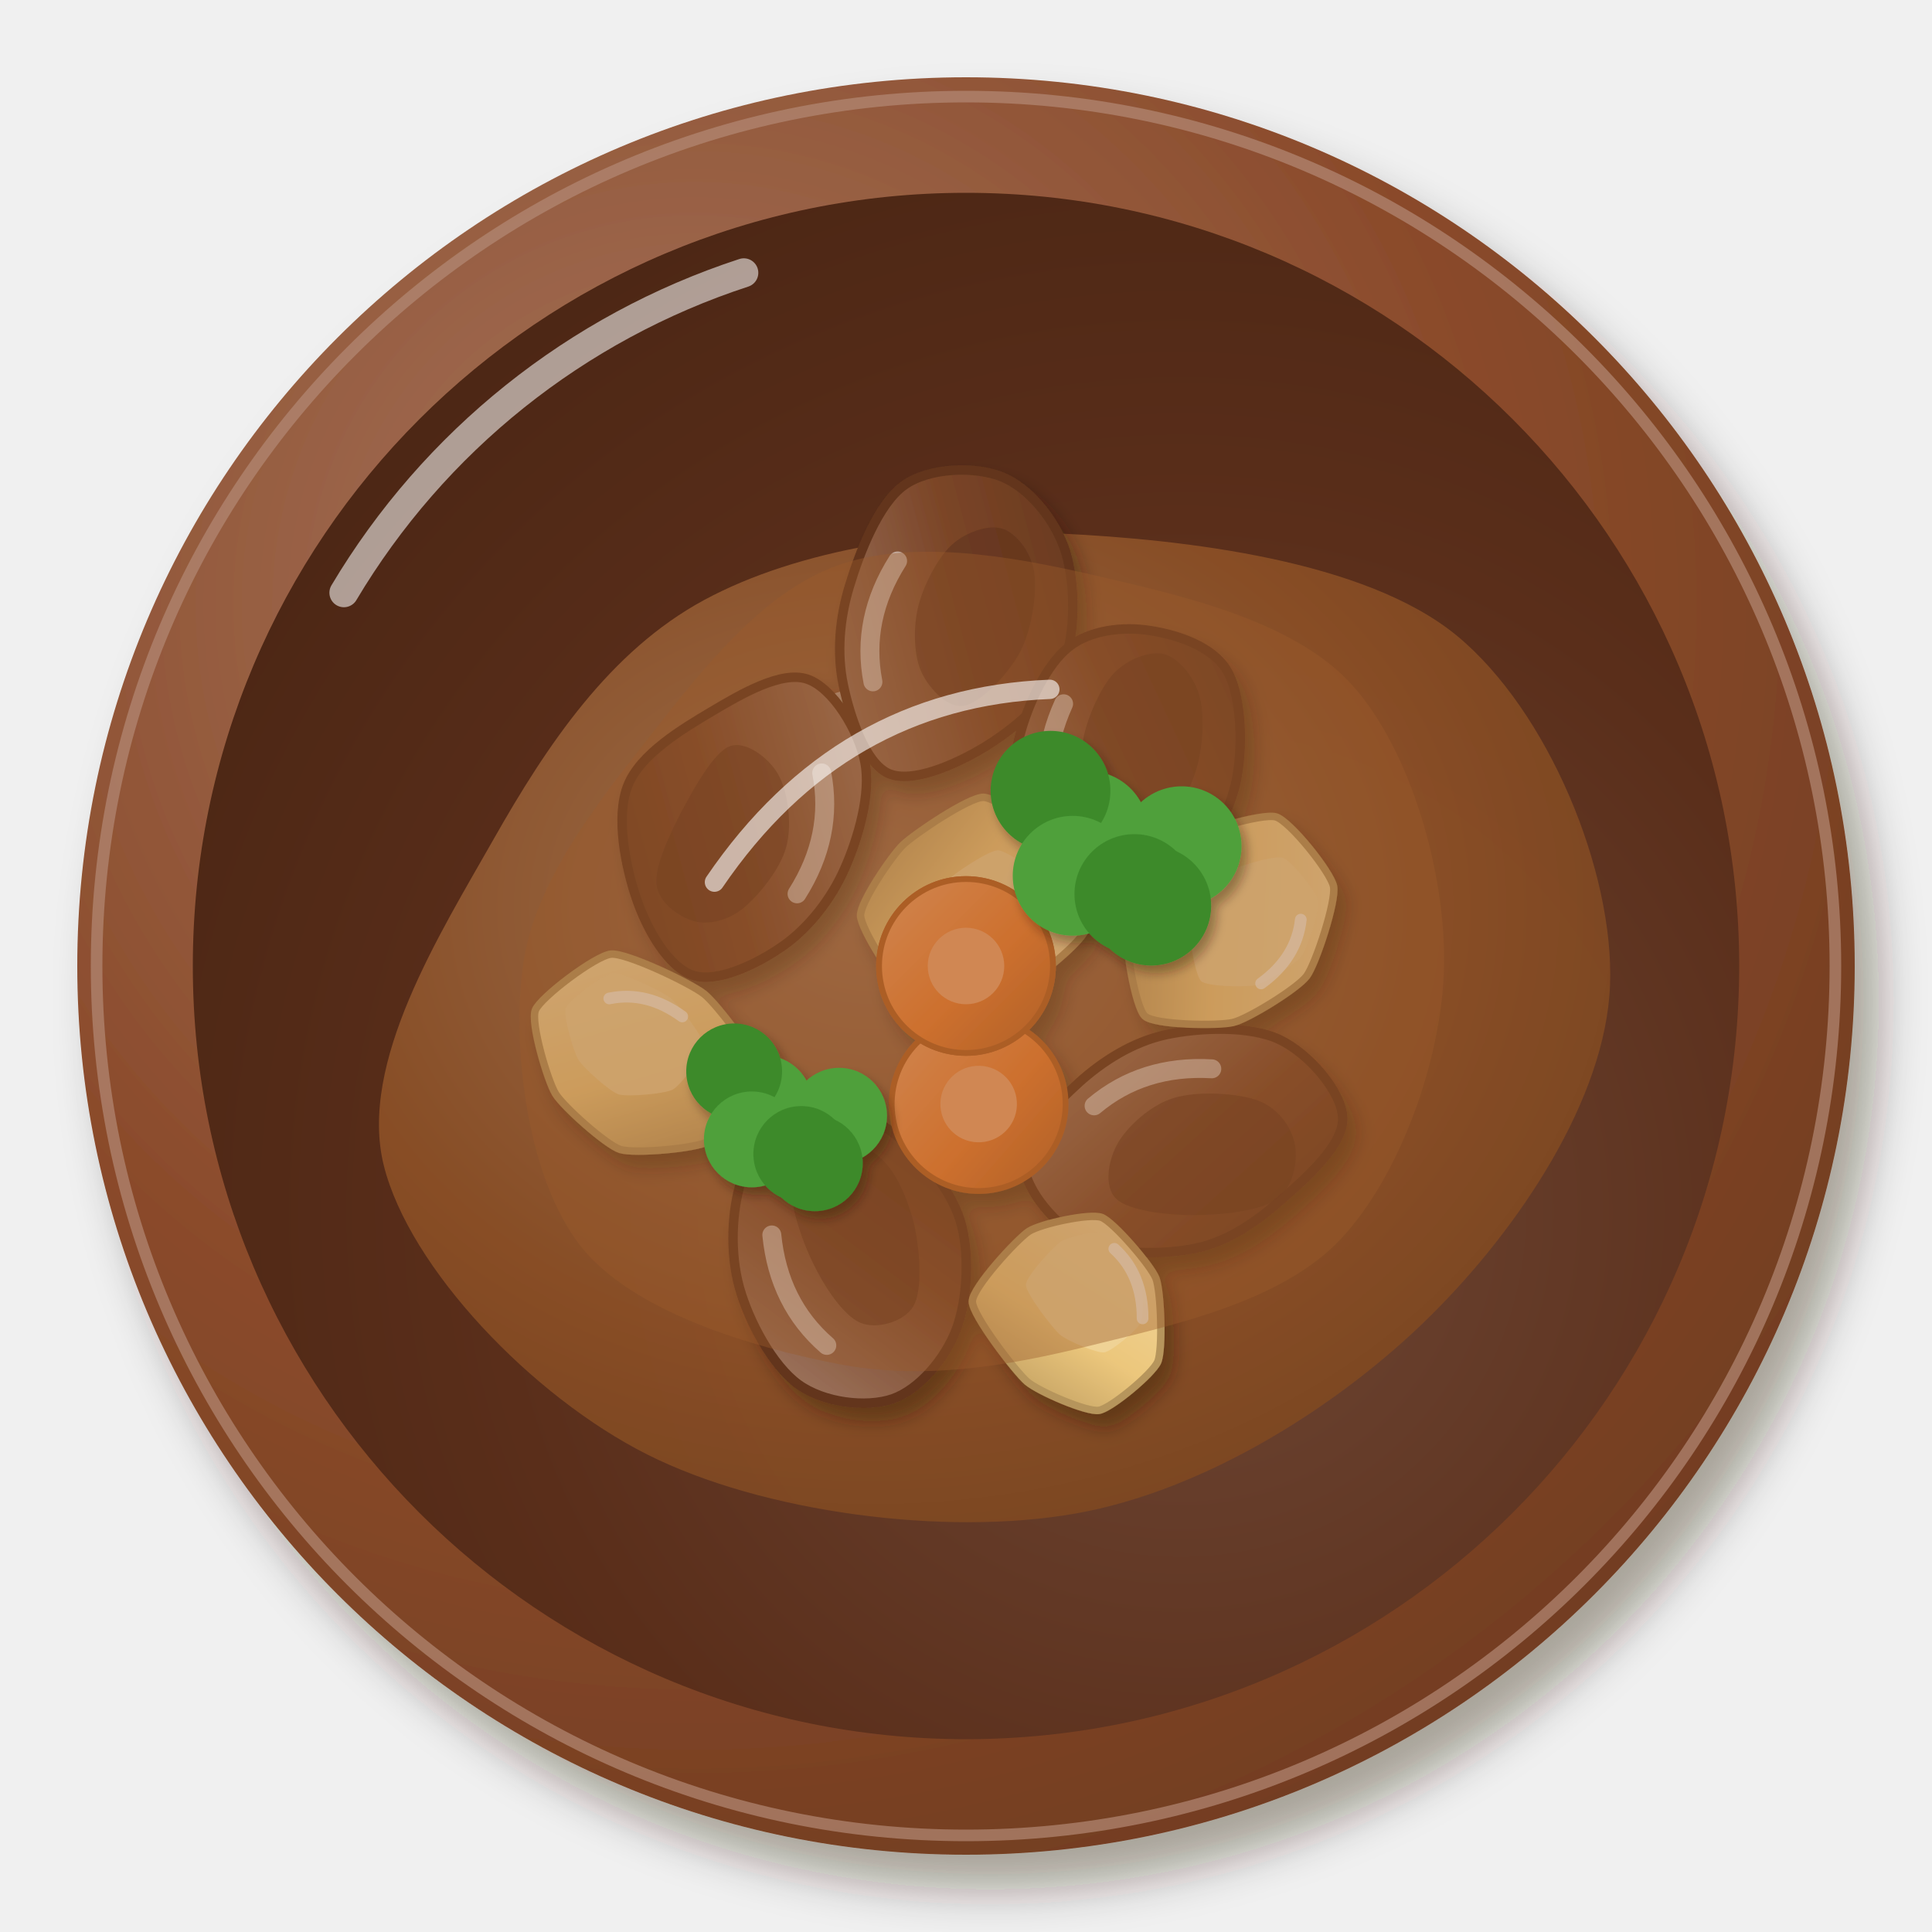
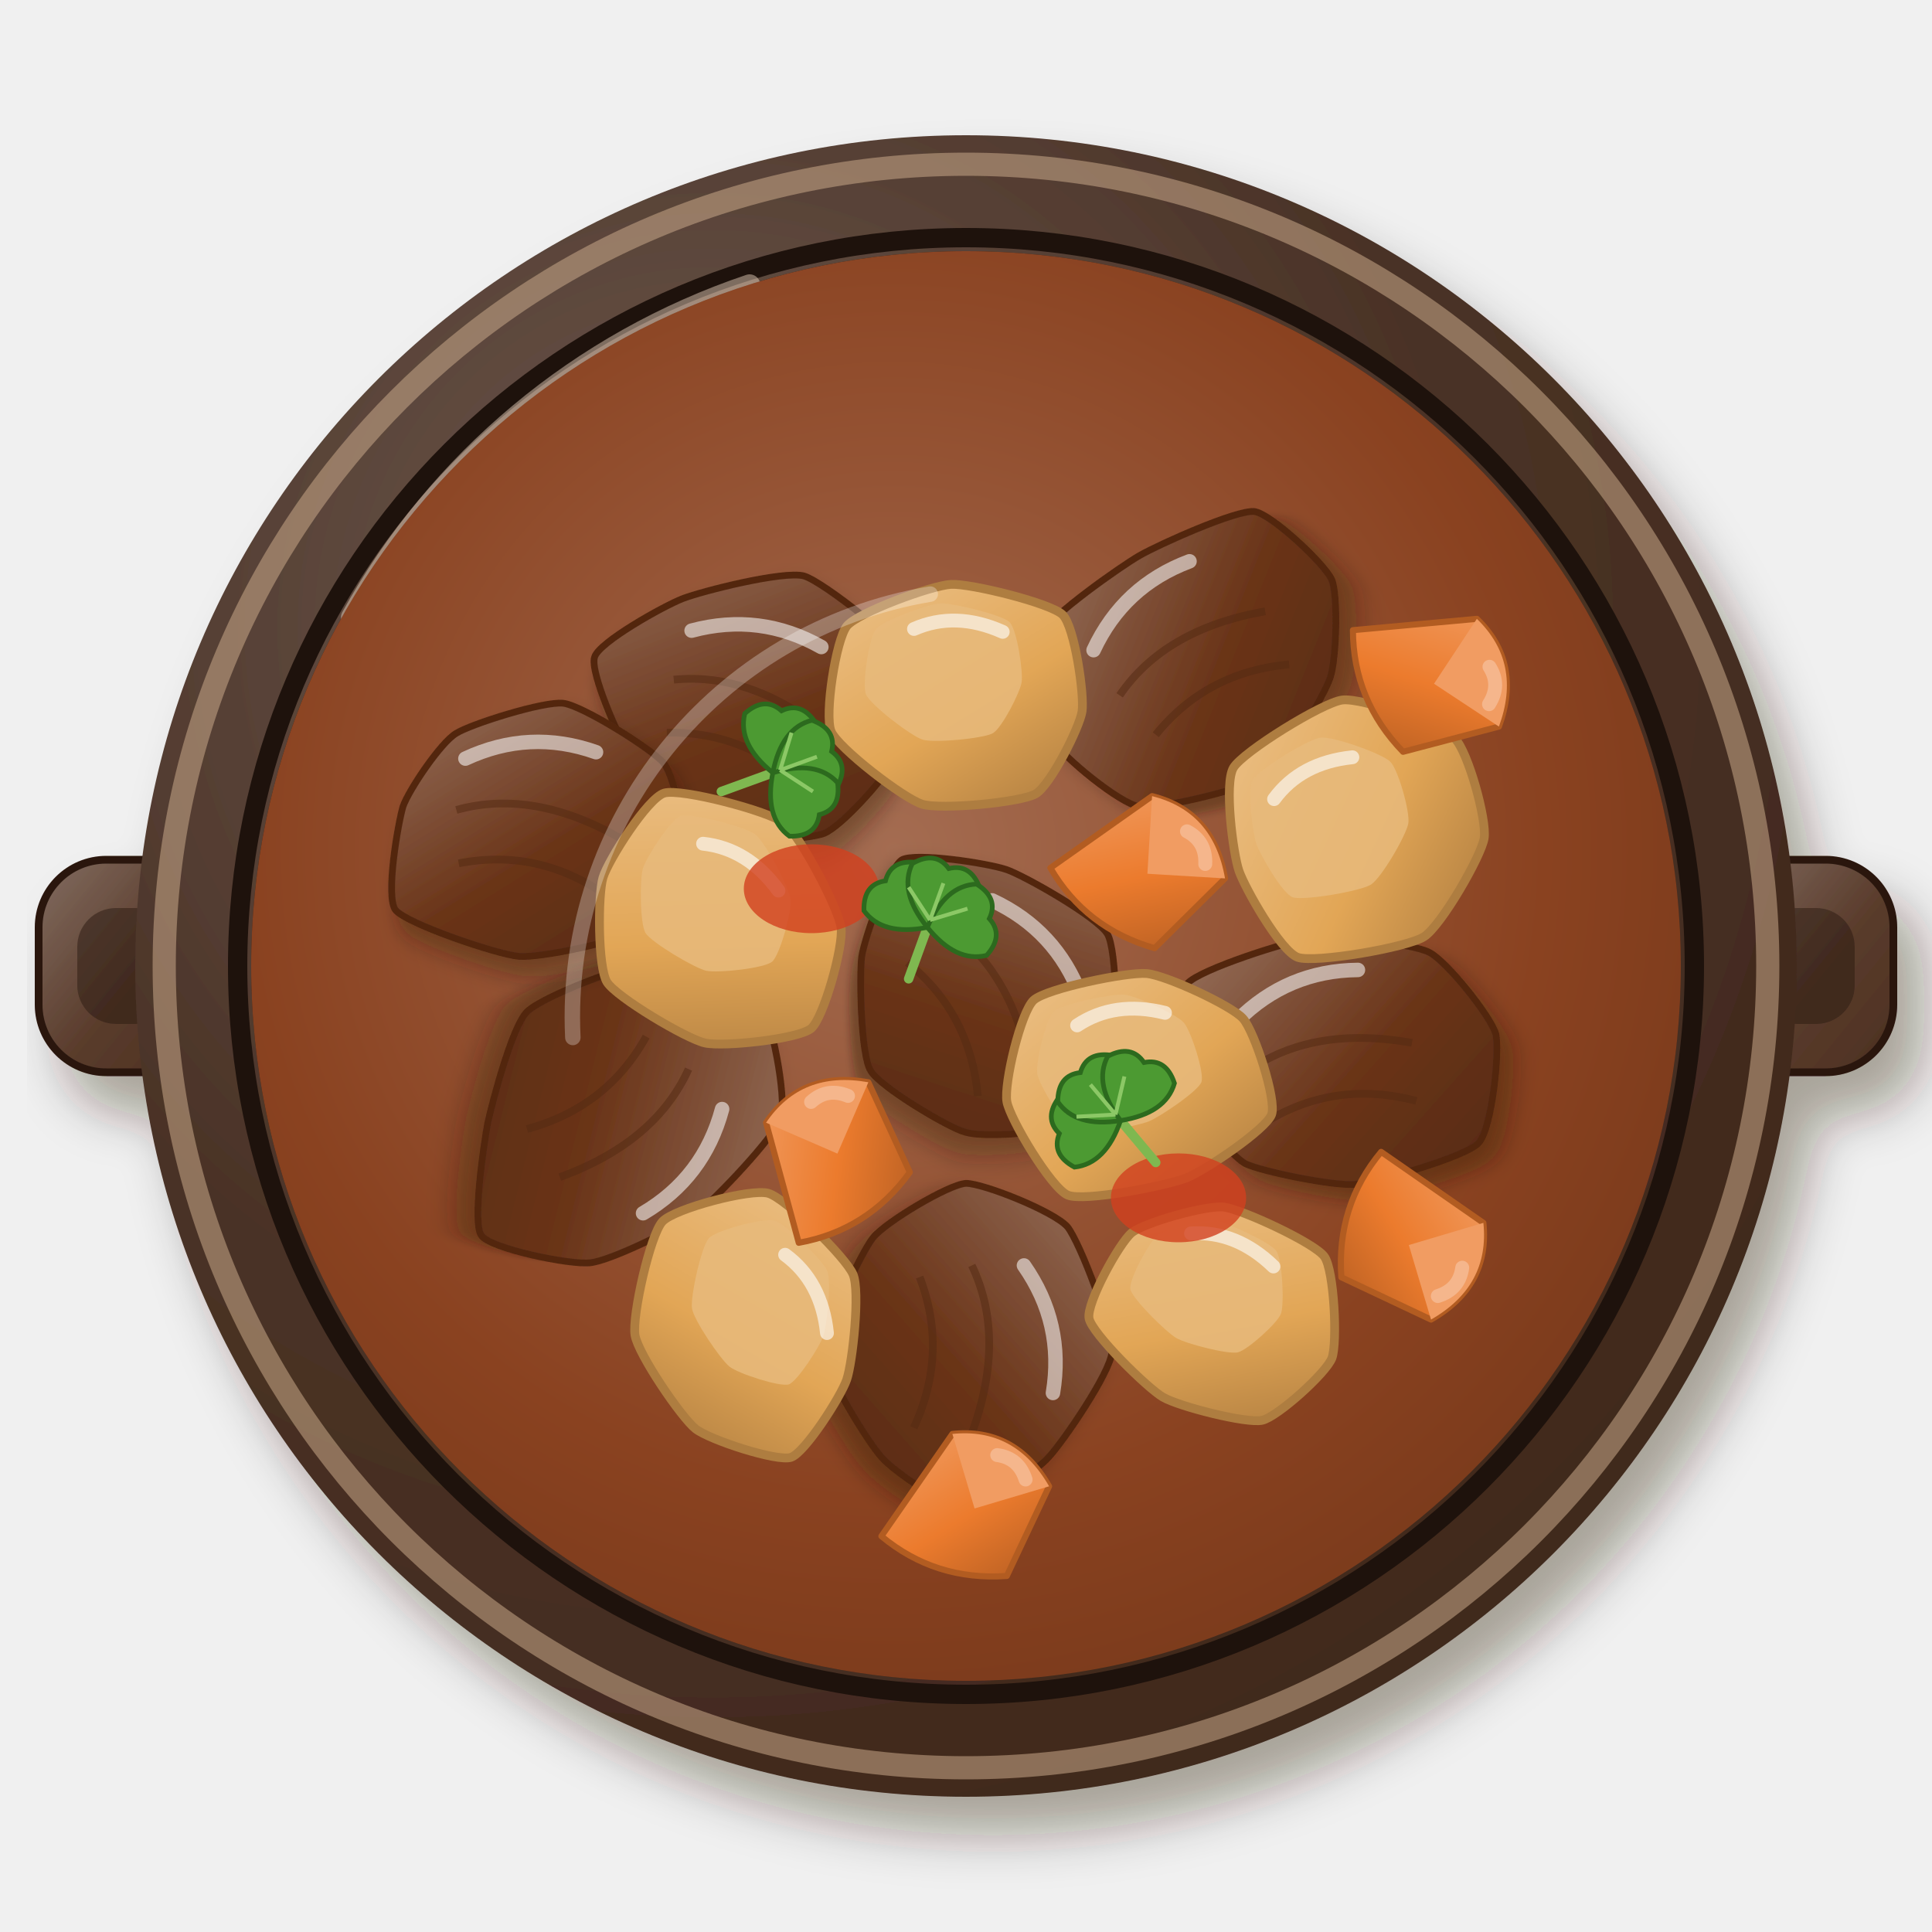
<svg xmlns="http://www.w3.org/2000/svg" viewBox="0 0 200 200" width="400" height="400">
  <defs>
    <filter id="cn_tudou_niurou-1" x="-30%" y="-30%" width="160%" height="160%">
-       <feDropShadow dx="2.52" dy="3.6" stdDeviation="2.34" flood-color="#2b1607" flood-opacity=".36" />
+       <feDropShadow dx="2.8" dy="4" stdDeviation="2.6" flood-color="#2b1607" flood-opacity=".36" />
    </filter>
-     <radialGradient id="cn_tudou_niurou-2" cx="0.35" cy="0.3" r=".75">
-       <stop offset="0" stop-color="#a7775f" />
-       <stop offset=".6" stop-color="#8a4a2a" />
-       <stop offset="1" stop-color="#723d21" />
+     <linearGradient id="cn_tudou_niurou-2" x1="0" y1="0" x2="1" y2="1">
+       <stop offset="0" stop-color="#836d61" />
+       <stop offset=".55" stop-color="#5a3c2c" />
+       <stop offset="1" stop-color="#4c3021" />
+     </linearGradient>
+     <radialGradient id="cn_tudou_niurou-3" cx="0.35" cy="0.3" r=".75">
+       <stop offset="0" stop-color="#6e5b51" />
+       <stop offset=".6" stop-color="#4a3226" />
+       <stop offset="1" stop-color="#40291c" />
    </radialGradient>
-     <radialGradient id="cn_tudou_niurou-3" cx="0.64" cy="0.66" r=".75">
-       <stop offset="0" stop-color="#6e4735" />
-       <stop offset=".6" stop-color="#5a2e1a" />
-       <stop offset="1" stop-color="#4b2614" />
+     <radialGradient id="cn_tudou_niurou-4" cx="0.62" cy="0.64" r=".75">
+       <stop offset="0" stop-color="#4e3a2f" />
+       <stop offset=".6" stop-color="#3a2418" />
+       <stop offset="1" stop-color="#372114" />
    </radialGradient>
-     <radialGradient id="cn_tudou_niurou-4" cx="0.4" cy="0.38" r=".75">
-       <stop offset="0" stop-color="#a17251" />
-       <stop offset=".6" stop-color="#8a4f26" />
-       <stop offset="1" stop-color="#75421f" />
+     <radialGradient id="cn_tudou_niurou-5" cx="0.45" cy="0.42" r=".75">
+       <stop offset="0" stop-color="#a46c51" />
+       <stop offset=".6" stop-color="#8a4220" />
+       <stop offset="1" stop-color="#6d3418" />
    </radialGradient>
-     <filter id="cn_tudou_niurou-5" x="-30%" y="-30%" width="160%" height="160%">
-       <feDropShadow dx="0.98" dy="1.4" stdDeviation="0.91" flood-color="#2b1607" flood-opacity=".36" />
+     <filter id="cn_tudou_niurou-6" x="-30%" y="-30%" width="160%" height="160%">
+       <feDropShadow dx="1.12" dy="1.6" stdDeviation="1.04" flood-color="#2b1607" flood-opacity=".36" />
    </filter>
-     <linearGradient id="cn_tudou_niurou-6" x1="0" y1="0" x2="1" y2="1">
-       <stop offset="0" stop-color="#a37d68" />
-       <stop offset=".55" stop-color="#7b4527" />
-       <stop offset="1" stop-color="#64371e" />
-     </linearGradient>
    <linearGradient id="cn_tudou_niurou-7" x1="0" y1="0" x2="1" y2="1">
-       <stop offset="0" stop-color="#f2d8a3" />
-       <stop offset=".55" stop-color="#ecc77c" />
-       <stop offset="1" stop-color="#b29159" />
+       <stop offset="0" stop-color="#97715d" />
+       <stop offset=".55" stop-color="#6a3418" />
+       <stop offset="1" stop-color="#562a12" />
    </linearGradient>
    <linearGradient id="cn_tudou_niurou-8" x1="0" y1="0" x2="1" y2="1">
-       <stop offset="0" stop-color="#f3a36a" />
-       <stop offset=".55" stop-color="#ef7f30" />
-       <stop offset="1" stop-color="#be6426" />
+       <stop offset="0" stop-color="#ebc189" />
+       <stop offset=".55" stop-color="#e2a656" />
+       <stop offset="1" stop-color="#ab7a3e" />
    </linearGradient>
-     <filter id="cn_tudou_niurou-9" x="-30%" y="-30%" width="160%" height="160%">
-       <feDropShadow dx="0.56" dy="0.8" stdDeviation="0.52" flood-color="#2b1607" flood-opacity=".36" />
-     </filter>
+     <linearGradient id="cn_tudou_niurou-9" x1="0" y1="0" x2="1" y2="1">
+       <stop offset="0" stop-color="#f1a068" />
+       <stop offset=".55" stop-color="#ec7b2d" />
+       <stop offset="1" stop-color="#b65e22" />
+     </linearGradient>
  </defs>
  <g filter="url(#cn_tudou_niurou-1)">
-     <circle cx="100" cy="100" r="92" fill="url(#cn_tudou_niurou-2)" />
+     <g transform="translate(13 100)">
+       <rect x="-9" y="-11" width="18" height="22" rx="7" fill="url(#cn_tudou_niurou-2)" stroke="#2a1810" stroke-width=".8" />
+       <rect x="-5" y="-6" width="10" height="12" rx="4" fill="#2a1a12" opacity=".5" />
+     </g>
+     <g transform="translate(187 100)">
+       <rect x="-9" y="-11" width="18" height="22" rx="7" fill="url(#cn_tudou_niurou-2)" stroke="#2a1810" stroke-width=".8" />
+       <rect x="-5" y="-6" width="10" height="12" rx="4" fill="#2a1a12" opacity=".5" />
+     </g>
+     <circle cx="100" cy="100" r="86" fill="url(#cn_tudou_niurou-3)" />
  </g>
-   <circle cx="100" cy="100" r="90" fill="none" stroke="#b38975" stroke-width="1.2" opacity=".7" />
-   <circle cx="100" cy="100" r="80.04" fill="url(#cn_tudou_niurou-3)" />
-   <path d="M35.6,61.36 A75.44,75.44 0 0 1 77,28.24" stroke="#fff" stroke-width="3" fill="none" stroke-linecap="round" opacity=".55" />
-   <path transform="translate(100 102)" d="M66.67,0C66.21,11.75 57.26,25.15 48.04,34.26C38.82,43.38 24.85,52.3 11.34,54.68C-2.16,57.07 -21.06,54.58 -32.99,48.57C-44.93,42.57 -57.62,29.26 -60.27,18.65C-62.92,8.03 -54.43,-5.37 -48.9,-15.13C-43.37,-24.89 -36.86,-34.62 -27.1,-39.89C-17.33,-45.17 -3.28,-47.38 9.7,-46.77C22.68,-46.15 41.28,-44.01 50.78,-36.22C60.27,-28.42 67.13,-11.75 66.67,0Z" fill="url(#cn_tudou_niurou-4)" opacity="0.95" />
-   <path transform="translate(100 102)" d="M-32.98,-18.85 Q-11.78,-35.34 16.49,-31.81" stroke="#fff" stroke-width="1.8" fill="none" stroke-linecap="round" opacity=".5" />
-   <g filter="url(#cn_tudou_niurou-5)">
-     <g transform="translate(77.48 86.1) rotate(111) scale(1.4)">
-       <path d="M11.38,0C11.49,1.9 9.5,4.36 7.6,5.95C5.7,7.54 2.49,9.59 0,9.55C-2.49,9.52 -5.31,7.32 -7.32,5.73C-9.34,4.14 -12,1.99 -12.09,0C-12.19,-1.99 -9.92,-4.92 -7.9,-6.19C-5.89,-7.46 -2.47,-7.75 0,-7.62C2.47,-7.5 5.04,-6.7 6.94,-5.43C8.84,-4.16 11.27,-1.9 11.38,0Z" fill="url(#cn_tudou_niurou-6)" stroke="#63361d" stroke-width=".7" />
-       <path d="M7.62,1.4C7.73,2.5 7.29,4.34 6.06,4.96C4.83,5.58 2.17,5.37 0.26,5.14C-1.65,4.9 -4.58,4.49 -5.41,3.55C-6.24,2.6 -5.64,0.55 -4.74,-0.54C-3.84,-1.64 -1.68,-2.83 0.02,-3.01C1.71,-3.2 4.16,-2.39 5.43,-1.66C6.7,-0.92 7.51,0.3 7.62,1.4Z" fill="#5e321b" opacity=".55" />
-       <path d="M-6,-3.5 Q-2,-6 3,-5" stroke="#fff" stroke-width="1.4" fill="none" stroke-linecap="round" opacity="0.5" />
+   <circle cx="100" cy="100" r="83" fill="none" stroke="#c8a888" stroke-width="2.4" opacity=".55" />
+   <circle cx="100" cy="100" r="75.4" fill="none" stroke="#1e120c" stroke-width="2" />
+   <circle cx="100" cy="100" r="74" fill="url(#cn_tudou_niurou-4)" />
+   <path d="M36.4,63.9 A74,74 0 0 1 77.6,29.5" stroke="#f3dcc6" stroke-width="2.2" fill="none" stroke-linecap="round" opacity=".45" />
+   <circle cx="100" cy="100" r="74" fill="url(#cn_tudou_niurou-5)" />
+   <g transform="translate(78 74) rotate(20)">
+     <g filter="url(#cn_tudou_niurou-6)">
+       <path d="M15.1,0C14.9,1.8 12.5,7.7 11.1,9C9.8,10.2 2,13.6 0,13.6C-2,13.5 -8.9,9.7 -10.5,8.4C-12.1,7.2 -17.5,1.6 -17.5,0C-17.6,-1.6 -12.6,-7.4 -11,-8.8C-9.4,-10.2 -2.2,-15.1 0,-15.3C2.2,-15.4 12,-12.1 13.4,-10.7C14.8,-9.3 15.3,-1.8 15.1,0Z" fill="url(#cn_tudou_niurou-7)" stroke="#522811" stroke-width=".7" />
    </g>
-     <g transform="translate(97.95 64.5) rotate(291) scale(1.4)">
-       <path d="M11.57,0C11.52,2.15 10.02,4.8 8.1,6.34C6.17,7.87 2.61,9.28 0,9.21C-2.61,9.14 -5.57,7.45 -7.56,5.92C-9.54,4.38 -12,1.9 -11.91,0C-11.81,-1.9 -8.97,-4.19 -6.99,-5.47C-5,-6.75 -2.56,-7.48 0,-7.66C2.56,-7.85 6.46,-7.84 8.39,-6.56C10.31,-5.29 11.61,-2.15 11.57,0Z" fill="url(#cn_tudou_niurou-6)" stroke="#63361d" stroke-width=".7" />
-       <path d="M8.01,1.4C8.06,2.48 7.14,4.01 5.8,4.75C4.46,5.5 1.83,6.08 0,5.87C-1.84,5.66 -4.52,4.52 -5.2,3.48C-5.89,2.45 -5.01,0.62 -4.1,-0.35C-3.19,-1.32 -1.34,-2.12 0.26,-2.35C1.86,-2.58 4.21,-2.34 5.5,-1.71C6.79,-1.09 7.96,0.32 8.01,1.4Z" fill="#5e321b" opacity=".55" />
-       <path d="M-6,-3.5 Q-2,-6 3,-5" stroke="#fff" stroke-width="1.4" fill="none" stroke-linecap="round" opacity="0.5" />
+     <path d="M-9,-0.6 Q-1.5,-4.2 8.4,-0.6 M-7.8,4.8 Q0,1.8 7.8,5.4" stroke="#542912" stroke-width=".8" fill="none" opacity=".55" />
+     <path d="M-9,-6 Q-3,-10.2 4.2,-9" stroke="#fff" stroke-width="1.5" fill="none" stroke-linecap="round" opacity="0.55" />
+   </g>
+   <g transform="translate(124 68) rotate(-30)">
+     <g filter="url(#cn_tudou_niurou-6)">
+       <path d="M16,0C15.8,1.7 12.3,7.4 10.8,8.7C9.4,10 2.2,14 0,14.2C-2.2,14.4 -11.4,11.7 -13,10.4C-14.6,9.1 -17.3,1.9 -17.3,0C-17.3,-1.9 -14.3,-9.1 -12.7,-10.2C-11.1,-11.3 -2.3,-12.1 0,-12.1C2.3,-12.1 11.1,-11.2 12.6,-10.1C14,-9 16.2,-1.7 16,0Z" fill="url(#cn_tudou_niurou-7)" stroke="#522811" stroke-width=".7" />
    </g>
-     <g transform="translate(122.26 118.16) rotate(352) scale(1.4)">
-       <path d="M12.07,0C11.82,1.96 8.78,3.97 6.76,5.29C4.75,6.62 2.47,7.8 0,7.97C-2.47,8.13 -6.09,7.63 -8.05,6.3C-10.01,4.97 -11.93,1.94 -11.73,0C-11.53,-1.94 -8.81,-4.04 -6.86,-5.37C-4.9,-6.69 -2.52,-7.78 0,-7.97C2.52,-8.15 6.23,-7.78 8.25,-6.45C10.26,-5.13 12.32,-1.96 12.07,0Z" fill="url(#cn_tudou_niurou-6)" stroke="#63361d" stroke-width=".7" />
-       <path d="M8.31,1.4C8.36,2.64 7.76,4.54 6.4,5.23C5.03,5.92 2.08,5.81 0.12,5.52C-1.84,5.24 -4.55,4.53 -5.34,3.53C-6.14,2.52 -5.53,0.61 -4.65,-0.52C-3.77,-1.65 -1.86,-2.98 -0.07,-3.26C1.72,-3.54 4.69,-2.96 6.09,-2.18C7.49,-1.41 8.26,0.16 8.31,1.4Z" fill="#5e321b" opacity=".55" />
-       <path d="M-6,-3.5 Q-2,-6 3,-5" stroke="#fff" stroke-width="1.4" fill="none" stroke-linecap="round" opacity="0.5" />
+     <path d="M-9,-0.6 Q-1.5,-4.2 8.4,-0.6 M-7.8,4.8 Q0,1.8 7.8,5.4" stroke="#542912" stroke-width=".8" fill="none" opacity=".55" />
+     <path d="M-9,-6 Q-3,-10.2 4.2,-9" stroke="#fff" stroke-width="1.5" fill="none" stroke-linecap="round" opacity="0.55" />
+   </g>
+   <g transform="translate(102 104) rotate(60)">
+     <g filter="url(#cn_tudou_niurou-6)">
+       <path d="M14.5,0C14.5,1.6 11.8,7.1 10.4,8.4C9.1,9.7 1.9,13.7 0,13.7C-1.9,13.8 -9.1,9.8 -10.7,8.6C-12.3,7.3 -17.2,1.6 -17.3,0C-17.3,-1.6 -12.6,-7.5 -11,-8.9C-9.5,-10.2 -2,-14.6 0,-14.6C2,-14.6 9.7,-10.2 11.1,-8.9C12.4,-7.5 14.6,-1.6 14.5,0Z" fill="url(#cn_tudou_niurou-7)" stroke="#522811" stroke-width=".7" />
    </g>
-     <g transform="translate(115.98 78.52) rotate(283) scale(1.4)">
-       <path d="M9.71,0C9.86,1.98 9.65,4.83 8.03,6.29C6.41,7.74 2.65,8.74 0,8.72C-2.65,8.69 -5.97,7.6 -7.86,6.15C-9.75,4.7 -11.36,2.04 -11.35,0C-11.33,-2.04 -9.65,-4.8 -7.76,-6.07C-5.87,-7.34 -2.49,-7.71 0,-7.63C2.49,-7.55 5.54,-6.87 7.15,-5.6C8.77,-4.33 9.57,-1.98 9.71,0Z" fill="url(#cn_tudou_niurou-6)" stroke="#63361d" stroke-width=".7" />
-       <path d="M8.25,1.4C8.23,2.52 7.1,4 5.74,4.7C4.38,5.41 1.9,5.83 0.09,5.62C-1.73,5.42 -4.51,4.45 -5.16,3.47C-5.82,2.49 -4.71,0.8 -3.84,-0.27C-2.97,-1.33 -1.57,-2.64 0.05,-2.92C1.66,-3.21 4.48,-2.71 5.85,-1.99C7.21,-1.27 8.26,0.28 8.25,1.4Z" fill="#5e321b" opacity=".55" />
-       <path d="M-6,-3.5 Q-2,-6 3,-5" stroke="#fff" stroke-width="1.4" fill="none" stroke-linecap="round" opacity="0.5" />
+     <path d="M-9,-0.6 Q-1.5,-4.2 8.4,-0.6 M-7.8,4.8 Q0,1.8 7.8,5.4" stroke="#542912" stroke-width=".8" fill="none" opacity=".55" />
+     <path d="M-9,-6 Q-3,-10.2 4.2,-9" stroke="#fff" stroke-width="1.5" fill="none" stroke-linecap="round" opacity="0.55" />
+   </g>
+   <g transform="translate(64 116) rotate(140)">
+     <g filter="url(#cn_tudou_niurou-6)">
+       <path d="M18.5,0C18.4,1.6 12.2,7.1 10.5,8.5C8.8,9.8 2.2,14.5 0,14.7C-2.2,14.9 -11.2,11.8 -13,10.4C-14.7,9.1 -19.1,1.9 -19.1,0C-19.1,-1.9 -14.9,-9.4 -13.1,-10.6C-11.4,-11.7 -2.3,-12.7 0,-12.6C2.3,-12.5 10,-10.6 11.7,-9.4C13.4,-8.3 18.7,-1.6 18.5,0Z" fill="url(#cn_tudou_niurou-7)" stroke="#522811" stroke-width=".7" />
    </g>
-     <g transform="translate(87.82 129.81) rotate(253) scale(1.4)">
-       <path d="M12.06,0C12.04,1.96 9.49,4.42 7.48,5.86C5.47,7.29 2.52,8.6 0,8.63C-2.52,8.65 -5.8,7.44 -7.67,6C-9.53,4.56 -11.12,2.06 -11.2,0C-11.27,-2.06 -9.99,-4.96 -8.13,-6.36C-6.26,-7.77 -2.62,-8.5 0,-8.43C2.62,-8.36 5.57,-7.34 7.58,-5.93C9.59,-4.53 12.07,-1.96 12.06,0Z" fill="url(#cn_tudou_niurou-6)" stroke="#63361d" stroke-width=".7" />
-       <path d="M8.49,1.4C8.36,2.57 6.99,3.96 5.62,4.6C4.24,5.25 2.01,5.44 0.22,5.25C-1.57,5.06 -4.22,4.44 -5.11,3.46C-6,2.47 -5.98,0.37 -5.11,-0.66C-4.24,-1.68 -1.79,-2.41 0.13,-2.7C2.04,-3 4.99,-3.1 6.39,-2.42C7.78,-1.73 8.62,0.23 8.49,1.4Z" fill="#5e321b" opacity=".55" />
-       <path d="M-6,-3.5 Q-2,-6 3,-5" stroke="#fff" stroke-width="1.4" fill="none" stroke-linecap="round" opacity="0.5" />
+     <path d="M-9,-0.6 Q-1.5,-4.2 8.4,-0.6 M-7.8,4.8 Q0,1.8 7.8,5.4" stroke="#542912" stroke-width=".8" fill="none" opacity=".55" />
+     <path d="M-9,-6 Q-3,-10.2 4.2,-9" stroke="#fff" stroke-width="1.5" fill="none" stroke-linecap="round" opacity="0.55" />
+   </g>
+   <g transform="translate(138 110) rotate(-10)">
+     <g filter="url(#cn_tudou_niurou-6)">
+       <path d="M17.1,0C17.2,1.9 15,9.6 13.4,10.8C11.9,12 2.2,13 0,12.8C-2.2,12.6 -9.3,9.8 -10.8,8.7C-12.2,7.5 -15.4,1.8 -15.7,0C-15.9,-1.8 -14.8,-9.5 -13.4,-10.7C-11.9,-11.9 -2.3,-13.2 0,-13.1C2.3,-13 10.3,-10.7 11.8,-9.5C13.4,-8.3 16.9,-1.9 17.1,0Z" fill="url(#cn_tudou_niurou-7)" stroke="#522811" stroke-width=".7" />
    </g>
-     <g transform="translate(100.39 93.21) rotate(170) scale(1.1)">
-       <path d="M10.37,0.38C10.19,1.61 6.5,5.42 5.28,6.24C4.06,7.06 -1.62,9.59 -2.95,9.33C-4.27,9.07 -8.52,4.7 -9.18,3.42C-9.84,2.13 -10.83,-3.53 -10.17,-4.69C-9.51,-5.86 -3.59,-9.1 -1.99,-9.33C-0.4,-9.56 6.11,-8.09 7.24,-7.2C8.37,-6.31 10.55,-0.86 10.37,0.38Z" fill="url(#cn_tudou_niurou-7)" stroke="#b6955b" stroke-width=".7" />
-       <path d="M4.83,-1.37C4.72,-0.6 2.43,1.76 1.67,2.27C0.92,2.78 -2.6,4.34 -3.43,4.18C-4.25,4.02 -6.88,1.32 -7.29,0.52C-7.7,-0.28 -8.31,-3.79 -7.91,-4.51C-7.5,-5.23 -3.83,-7.24 -2.84,-7.39C-1.85,-7.53 2.19,-6.62 2.89,-6.06C3.59,-5.51 4.94,-2.13 4.83,-1.37Z" fill="#f0d399" opacity=".85" />
-       <path d="M-5,-4.5 Q-2,-6.5 2,-5.5" stroke="#fff" stroke-width="1.1" fill="none" stroke-linecap="round" opacity=".6" />
+     <path d="M-9,-0.6 Q-1.5,-4.2 8.4,-0.6 M-7.8,4.8 Q0,1.8 7.8,5.4" stroke="#542912" stroke-width=".8" fill="none" opacity=".55" />
+     <path d="M-9,-6 Q-3,-10.2 4.2,-9" stroke="#fff" stroke-width="1.5" fill="none" stroke-linecap="round" opacity="0.55" />
+   </g>
+   <g transform="translate(100 140) rotate(90)">
+     <g filter="url(#cn_tudou_niurou-6)">
+       <path d="M16.3,0C16.3,1.6 12.4,7.4 10.9,8.7C9.4,10.1 2.1,14.6 0,14.7C-2.1,14.7 -10.3,10.9 -11.9,9.6C-13.5,8.3 -17.4,1.8 -17.5,0C-17.5,-1.8 -14.6,-9.1 -13,-10.5C-11.4,-11.8 -2.2,-15.3 0,-15.1C2.2,-14.9 9.3,-10 10.8,-8.6C12.3,-7.3 16.3,-1.6 16.3,0Z" fill="url(#cn_tudou_niurou-7)" stroke="#522811" stroke-width=".7" />
    </g>
-     <g transform="translate(66.32 110.01) rotate(22) scale(1.1)">
-       <path d="M8.67,4.5C7.82,5.57 2.66,8.18 1.28,8.29C-0.1,8.4 -5.22,6.55 -6.34,5.71C-7.47,4.87 -11.03,0.42 -11.04,-0.88C-11.05,-2.17 -7.71,-7.76 -6.41,-8.43C-5.12,-9.1 1.56,-8.69 3.12,-8.23C4.67,-7.76 10.03,-4.56 10.54,-3.39C11.04,-2.23 9.52,3.42 8.67,4.5Z" fill="url(#cn_tudou_niurou-7)" stroke="#b6955b" stroke-width=".7" />
-       <path d="M3.77,1.19C3.25,1.85 0.05,3.47 -0.81,3.54C-1.66,3.61 -4.83,2.46 -5.53,1.94C-6.23,1.42 -8.44,-1.34 -8.45,-2.14C-8.45,-2.95 -6.38,-6.41 -5.58,-6.83C-4.77,-7.24 -0.63,-6.99 0.33,-6.7C1.3,-6.41 4.62,-4.43 4.93,-3.7C5.25,-2.98 4.3,0.52 3.77,1.19Z" fill="#f0d399" opacity=".85" />
-       <path d="M-5,-4.5 Q-2,-6.5 2,-5.5" stroke="#fff" stroke-width="1.1" fill="none" stroke-linecap="round" opacity=".6" />
+     <path d="M-9,-0.6 Q-1.5,-4.2 8.4,-0.6 M-7.8,4.8 Q0,1.8 7.8,5.4" stroke="#542912" stroke-width=".8" fill="none" opacity=".55" />
+     <path d="M-9,-6 Q-3,-10.2 4.2,-9" stroke="#fff" stroke-width="1.5" fill="none" stroke-linecap="round" opacity="0.55" />
+   </g>
+   <g transform="translate(56 86) rotate(10)">
+     <g filter="url(#cn_tudou_niurou-6)">
+       <path d="M15,0C15,1.6 12.3,7.6 10.9,8.8C9.6,10 2.2,13 0,13.2C-2.2,13.4 -12,11.9 -13.4,10.7C-14.7,9.5 -14.7,1.8 -14.5,0C-14.2,-1.8 -11.8,-7.2 -10.4,-8.4C-9.1,-9.6 -2,-13.3 0,-13.4C2,-13.5 9.9,-10.3 11.3,-9.1C12.7,-7.9 15.1,-1.6 15,0Z" fill="url(#cn_tudou_niurou-7)" stroke="#522811" stroke-width=".7" />
    </g>
-     <g transform="translate(127.33 96.23) rotate(130) scale(1.1)">
-       <path d="M11.39,0.9C11.33,2.15 7.21,6.99 5.87,7.71C4.52,8.43 -1.77,9.13 -3.31,8.74C-4.85,8.36 -10.34,4.76 -10.9,3.51C-11.45,2.27 -10.25,-3.77 -9.37,-4.86C-8.49,-5.94 -2.74,-8.25 -1.29,-8.34C0.17,-8.43 5.34,-6.7 6.5,-5.85C7.66,-5 11.45,-0.34 11.39,0.9Z" fill="url(#cn_tudou_niurou-7)" stroke="#b6955b" stroke-width=".7" />
-       <path d="M5.46,-1.04C5.42,-0.27 2.87,2.73 2.04,3.18C1.2,3.62 -2.7,4.06 -3.65,3.82C-4.61,3.58 -8.01,1.35 -8.36,0.58C-8.7,-0.2 -7.95,-3.94 -7.41,-4.61C-6.86,-5.28 -3.3,-6.71 -2.4,-6.77C-1.5,-6.83 1.71,-5.75 2.43,-5.23C3.15,-4.7 5.5,-1.81 5.46,-1.04Z" fill="#f0d399" opacity=".85" />
-       <path d="M-5,-4.5 Q-2,-6.5 2,-5.5" stroke="#fff" stroke-width="1.1" fill="none" stroke-linecap="round" opacity=".6" />
-     </g>
-     <g transform="translate(111.88 135.81) rotate(76) scale(1.1)">
-       <path d="M5.14,6.49C3.96,7.32 -2.18,9.99 -3.43,9.66C-4.68,9.34 -8.1,4.17 -8.54,2.91C-8.97,1.65 -8.82,-3.09 -8.16,-4.05C-7.5,-5.02 -2.67,-7.46 -1.35,-7.63C-0.02,-7.79 5.32,-6.65 6.31,-5.89C7.29,-5.14 9.51,-0.54 9.4,0.59C9.3,1.73 6.32,5.65 5.14,6.49Z" fill="url(#cn_tudou_niurou-7)" stroke="#b6955b" stroke-width=".7" />
-       <path d="M1.59,2.42C0.86,2.94 -2.95,4.6 -3.73,4.39C-4.5,4.19 -6.62,0.98 -6.89,0.2C-7.16,-0.58 -7.07,-3.51 -6.66,-4.11C-6.25,-4.71 -3.26,-6.22 -2.43,-6.33C-1.61,-6.43 1.7,-5.72 2.31,-5.25C2.92,-4.79 4.3,-1.94 4.23,-1.23C4.16,-0.53 2.32,1.91 1.59,2.42Z" fill="#f0d399" opacity=".85" />
-       <path d="M-5,-4.5 Q-2,-6.5 2,-5.5" stroke="#fff" stroke-width="1.1" fill="none" stroke-linecap="round" opacity=".6" />
-     </g>
-     <g transform="translate(101.31 114.29) rotate(356)">
-       <circle r="9" fill="url(#cn_tudou_niurou-8)" stroke="#b86124" stroke-width=".6" />
-       <circle r="3.96" fill="#f4a56e" />
-     </g>
-     <g transform="translate(100 100)">
-       <circle r="9" fill="url(#cn_tudou_niurou-8)" stroke="#b86124" stroke-width=".6" />
-       <circle r="3.96" fill="#f4a56e" />
-     </g>
-     <g transform="translate(100 100)">
-       <circle r="9" fill="url(#cn_tudou_niurou-8)" stroke="#b86124" stroke-width=".6" />
-       <circle r="3.96" fill="#f4a56e" />
-     </g>
+     <path d="M-9,-0.6 Q-1.5,-4.2 8.4,-0.6 M-7.8,4.8 Q0,1.8 7.8,5.4" stroke="#542912" stroke-width=".8" fill="none" opacity=".55" />
+     <path d="M-9,-6 Q-3,-10.2 4.2,-9" stroke="#fff" stroke-width="1.5" fill="none" stroke-linecap="round" opacity="0.55" />
  </g>
-   <path transform="translate(100 100)" d="M49.49,0C49.3,9.55 44.96,21.67 38.84,28.22C32.73,34.78 21.48,37.16 12.78,39.32C4.07,41.48 -4.6,42.9 -13.38,41.17C-22.16,39.45 -34.48,35.85 -39.9,28.99C-45.31,22.13 -47.06,8.79 -45.87,0C-44.67,-8.79 -38.13,-16.88 -32.73,-23.78C-27.33,-30.68 -21.1,-38.63 -13.46,-41.41C-5.81,-44.2 4.24,-42.54 13.15,-40.48C22.06,-38.42 33.95,-35.81 40,-29.06C46.06,-22.32 49.69,-9.55 49.49,0Z" fill="#9a5a2a" opacity="0.4" />
-   <path transform="translate(100 100)" d="M-26.04,-8.68 Q-13.02,-27.78 8.68,-28.64" stroke="#fff" stroke-width="2" fill="none" stroke-linecap="round" opacity=".6" />
-   <g filter="url(#cn_tudou_niurou-9)">
-     <circle cx="122.32" cy="87.6" r="6.2" fill="#4fa03a" />
-     <circle cx="119.18" cy="93.75" r="6.2" fill="#3d8a2c" />
-     <circle cx="112.66" cy="86.02" r="6.2" fill="#4fa03a" />
-     <circle cx="108.75" cy="81.86" r="6.2" fill="#3d8a2c" />
-     <circle cx="111.04" cy="90.66" r="6.2" fill="#4fa03a" />
-     <circle cx="117.43" cy="92.55" r="6.2" fill="#3d8a2c" />
+   <g transform="translate(100 72) rotate(10) scale(1.3)">
+     <path d="M6.82,6.75C5.79,7.62 -0.37,9.32 -1.92,9.13C-3.47,8.94 -9.32,5.87 -10.08,4.68C-10.85,3.5 -10.97,-2.6 -10.3,-3.81C-9.62,-5.01 -4.25,-8.15 -2.71,-8.51C-1.18,-8.86 5.36,-8.42 6.46,-7.67C7.56,-6.92 9.29,-1.68 9.32,-0.36C9.35,0.96 7.85,5.88 6.82,6.75Z" fill="url(#cn_tudou_niurou-8)" stroke="#ae7d40" stroke-width=".7" />
+     <path d="M2.63,2.58C1.99,3.12 -1.83,4.18 -2.79,4.06C-3.75,3.94 -7.38,2.04 -7.85,1.3C-8.33,0.57 -8.4,-3.21 -7.98,-3.96C-7.57,-4.71 -4.24,-6.65 -3.28,-6.87C-2.33,-7.09 1.72,-6.82 2.4,-6.36C3.09,-5.89 4.16,-2.64 4.18,-1.82C4.2,-1 3.27,2.04 2.63,2.58Z" fill="#e8ba7b" opacity=".85" />
+     <path d="M-5,-4.5 Q-2,-6.5 2,-5.5" stroke="#fff" stroke-width="1.1" fill="none" stroke-linecap="round" opacity=".6" />
  </g>
-   <g filter="url(#cn_tudou_niurou-9)">
-     <circle cx="86.86" cy="115.5" r="4.96" fill="#4fa03a" />
-     <circle cx="84.35" cy="120.42" r="4.96" fill="#3d8a2c" />
-     <circle cx="79.13" cy="114.23" r="4.96" fill="#4fa03a" />
-     <circle cx="76" cy="110.91" r="4.96" fill="#3d8a2c" />
-     <circle cx="77.83" cy="117.95" r="4.96" fill="#4fa03a" />
-     <circle cx="82.95" cy="119.46" r="4.96" fill="#3d8a2c" />
+   <g transform="translate(74 96) rotate(40) scale(1.3)">
+     <path d="M11.05,1.23C10.83,2.52 6.66,6.86 5.31,7.56C3.95,8.26 -2.43,9.3 -3.78,8.86C-5.12,8.41 -8.8,4.01 -9.37,2.69C-9.94,1.36 -10.72,-4.44 -9.96,-5.6C-9.2,-6.75 -2.73,-9.83 -1.11,-9.91C0.51,-9.98 6.6,-7.47 7.71,-6.45C8.83,-5.43 11.27,-0.05 11.05,1.23Z" fill="url(#cn_tudou_niurou-8)" stroke="#ae7d40" stroke-width=".7" />
+     <path d="M5.25,-0.84C5.12,-0.04 2.53,2.65 1.69,3.09C0.85,3.52 -3.11,4.17 -3.94,3.89C-4.77,3.61 -7.06,0.89 -7.41,0.07C-7.76,-0.76 -8.24,-4.36 -7.77,-5.07C-7.3,-5.79 -3.29,-7.69 -2.29,-7.74C-1.28,-7.79 2.49,-6.23 3.18,-5.6C3.87,-4.96 5.39,-1.63 5.25,-0.84Z" fill="#e8ba7b" opacity=".85" />
+     <path d="M-5,-4.5 Q-2,-6.5 2,-5.5" stroke="#fff" stroke-width="1.1" fill="none" stroke-linecap="round" opacity=".6" />
+   </g>
+   <g transform="translate(140 86) rotate(-20) scale(1.3)">
+     <path d="M9.66,4.14C8.95,5.42 4.05,9.53 2.47,9.88C0.9,10.23 -6.44,8.89 -7.54,7.98C-8.65,7.06 -9.61,1.37 -9.58,-0.09C-9.55,-1.56 -8.32,-7.05 -7.18,-7.96C-6.05,-8.88 1.21,-10.41 2.8,-10.06C4.39,-9.71 9.56,-5.41 10.18,-4.11C10.81,-2.81 10.37,2.85 9.66,4.14Z" fill="url(#cn_tudou_niurou-8)" stroke="#ae7d40" stroke-width=".7" />
+     <path d="M4.39,0.96C3.95,1.76 0.91,4.31 -0.07,4.53C-1.04,4.75 -5.59,3.91 -6.28,3.35C-6.96,2.78 -7.56,-0.75 -7.54,-1.66C-7.52,-2.56 -6.76,-5.97 -6.05,-6.54C-5.35,-7.1 -0.85,-8.06 0.14,-7.84C1.12,-7.62 4.32,-4.96 4.71,-4.15C5.1,-3.34 4.83,0.17 4.39,0.96Z" fill="#e8ba7b" opacity=".85" />
+     <path d="M-5,-4.5 Q-2,-6.5 2,-5.5" stroke="#fff" stroke-width="1.1" fill="none" stroke-linecap="round" opacity=".6" />
+   </g>
+   <g transform="translate(78 138) rotate(70) scale(1.3)">
+     <path d="M10.32,0.58C10.28,1.74 6.82,6.17 5.59,6.94C4.36,7.7 -1.57,9.21 -3.08,8.92C-4.59,8.63 -10.19,5.04 -10.83,3.77C-11.47,2.51 -10.9,-3.73 -10.06,-4.91C-9.22,-6.08 -3.16,-8.98 -1.68,-9.05C-0.21,-9.13 4.92,-6.6 6.02,-5.71C7.12,-4.83 10.36,-0.58 10.32,0.58Z" fill="url(#cn_tudou_niurou-8)" stroke="#ae7d40" stroke-width=".7" />
+     <path d="M4.8,-1.24C4.77,-0.52 2.63,2.23 1.87,2.7C1.1,3.18 -2.58,4.11 -3.51,3.93C-4.44,3.75 -7.92,1.53 -8.32,0.74C-8.71,-0.05 -8.36,-3.91 -7.84,-4.64C-7.32,-5.37 -3.56,-7.17 -2.64,-7.21C-1.73,-7.26 1.45,-5.69 2.13,-5.14C2.81,-4.59 4.82,-1.96 4.8,-1.24Z" fill="#e8ba7b" opacity=".85" />
+     <path d="M-5,-4.5 Q-2,-6.5 2,-5.5" stroke="#fff" stroke-width="1.1" fill="none" stroke-linecap="round" opacity=".6" />
+   </g>
+   <g transform="translate(126 136) rotate(30) scale(1.3)">
+     <path d="M7.35,5.55C6.42,6.41 1.05,7.92 -0.42,7.91C-1.88,7.9 -7.85,6.35 -8.65,5.42C-9.45,4.5 -9.57,-0.98 -9.12,-2.18C-8.67,-3.37 -5.08,-7.07 -3.77,-7.63C-2.46,-8.18 3.89,-8.77 5.12,-8.21C6.35,-7.65 9.47,-2.77 9.68,-1.51C9.88,-0.25 8.27,4.69 7.35,5.55Z" fill="url(#cn_tudou_niurou-8)" stroke="#ae7d40" stroke-width=".7" />
+     <path d="M2.96,1.84C2.38,2.38 -0.95,3.31 -1.86,3.3C-2.77,3.3 -6.47,2.34 -6.96,1.76C-7.46,1.19 -7.53,-2.21 -7.26,-2.95C-6.98,-3.69 -4.75,-5.99 -3.94,-6.33C-3.13,-6.67 0.81,-7.04 1.57,-6.69C2.34,-6.34 4.27,-3.32 4.4,-2.54C4.53,-1.76 3.53,1.31 2.96,1.84Z" fill="#e8ba7b" opacity=".85" />
+     <path d="M-5,-4.5 Q-2,-6.5 2,-5.5" stroke="#fff" stroke-width="1.1" fill="none" stroke-linecap="round" opacity=".6" />
+   </g>
+   <g transform="translate(118 112) scale(1.3)">
+     <path d="M10.49,2.59C10.07,3.76 5.18,7.07 3.69,7.65C2.2,8.24 -4.44,9.57 -5.75,9.01C-7.05,8.46 -10.34,2.99 -10.59,1.57C-10.84,0.15 -9.48,-5.57 -8.46,-6.51C-7.44,-7.44 -0.98,-8.77 0.54,-8.63C2.07,-8.5 7.3,-6.08 8.21,-5.05C9.13,-4.02 10.9,1.43 10.49,2.59Z" fill="url(#cn_tudou_niurou-8)" stroke="#ae7d40" stroke-width=".7" />
+     <path d="M4.9,0.01C4.64,0.73 1.61,2.78 0.69,3.15C-0.24,3.51 -4.35,4.33 -5.16,3.99C-5.97,3.64 -8.01,0.26 -8.17,-0.63C-8.32,-1.51 -7.48,-5.05 -6.84,-5.63C-6.21,-6.21 -2.21,-7.03 -1.26,-6.95C-0.31,-6.87 2.93,-5.37 3.49,-4.73C4.06,-4.09 5.16,-0.71 4.9,0.01Z" fill="#e8ba7b" opacity=".85" />
+     <path d="M-5,-4.5 Q-2,-6.5 2,-5.5" stroke="#fff" stroke-width="1.1" fill="none" stroke-linecap="round" opacity=".6" />
+   </g>
+   <g transform="translate(118 90) rotate(30) scale(0.9)">
+     <path d="M-9,5 L-3,-8 Q4,-10 9,-4 L6,7 Q-2,9 -9,5Z" fill="url(#cn_tudou_niurou-9)" stroke="#b25c21" stroke-width=".7" stroke-linejoin="round" />
+     <path d="M-3,-8 Q4,-10 9,-4 L1,0Z" fill="#f19c62" />
+     <path d="M2.5,-6.5 Q5,-6.6 6.2,-4.3" stroke="#f5b68c" stroke-width="1.6" fill="none" stroke-linecap="round" />
+   </g>
+   <g transform="translate(86 120) rotate(-40) scale(0.9)">
+     <path d="M-9,5 L-3,-8 Q4,-10 9,-4 L6,7 Q-2,9 -9,5Z" fill="url(#cn_tudou_niurou-9)" stroke="#b25c21" stroke-width=".7" stroke-linejoin="round" />
+     <path d="M-3,-8 Q4,-10 9,-4 L1,0Z" fill="#f19c62" />
+     <path d="M2.5,-6.5 Q5,-6.6 6.2,-4.3" stroke="#f5b68c" stroke-width="1.6" fill="none" stroke-linecap="round" />
+   </g>
+   <g transform="translate(146 128) rotate(100) scale(0.9)">
+     <path d="M-9,5 L-3,-8 Q4,-10 9,-4 L6,7 Q-2,9 -9,5Z" fill="url(#cn_tudou_niurou-9)" stroke="#b25c21" stroke-width=".7" stroke-linejoin="round" />
+     <path d="M-3,-8 Q4,-10 9,-4 L1,0Z" fill="#f19c62" />
+     <path d="M2.5,-6.5 Q5,-6.6 6.2,-4.3" stroke="#f5b68c" stroke-width="1.6" fill="none" stroke-linecap="round" />
+   </g>
+   <g transform="translate(100 156) rotate(10) scale(0.9)">
+     <path d="M-9,5 L-3,-8 Q4,-10 9,-4 L6,7 Q-2,9 -9,5Z" fill="url(#cn_tudou_niurou-9)" stroke="#b25c21" stroke-width=".7" stroke-linejoin="round" />
+     <path d="M-3,-8 Q4,-10 9,-4 L1,0Z" fill="#f19c62" />
+     <path d="M2.5,-6.5 Q5,-6.6 6.2,-4.3" stroke="#f5b68c" stroke-width="1.6" fill="none" stroke-linecap="round" />
+   </g>
+   <g transform="translate(148 70) rotate(60) scale(0.9)">
+     <path d="M-9,5 L-3,-8 Q4,-10 9,-4 L6,7 Q-2,9 -9,5Z" fill="url(#cn_tudou_niurou-9)" stroke="#b25c21" stroke-width=".7" stroke-linejoin="round" />
+     <path d="M-3,-8 Q4,-10 9,-4 L1,0Z" fill="#f19c62" />
+     <path d="M2.5,-6.5 Q5,-6.6 6.2,-4.3" stroke="#f5b68c" stroke-width="1.6" fill="none" stroke-linecap="round" />
+   </g>
+   <ellipse cx="122" cy="124" rx="7" ry="4.6" fill="#d2401e" opacity=".8" />
+   <ellipse cx="84" cy="92" rx="7" ry="4.6" fill="#d2401e" opacity=".8" />
+   <path d="M59.3,107.4 A44.4,44.4 0 0 1 96.3,61.5" stroke="#fff" stroke-width="1.6" fill="none" stroke-linecap="round" opacity="0.28" />
+   <g transform="translate(96 96) rotate(20) scale(0.81)">
+     <path d="M0,0 L0,7" stroke="#7fb850" stroke-width="1.2" stroke-linecap="round" />
+     <path transform="rotate(-62)" d="M0,0 Q-5,-3 -4.6,-7 Q-2.4,-9.6 0,-8 Q2.4,-9.6 4.6,-7 Q5,-3 0,0Z" fill="#4c9a32" stroke="#2c6a1e" stroke-width=".6" />
+     <path transform="rotate(0)" d="M0,0 Q-5,-3 -4.6,-7 Q-2.4,-9.6 0,-8 Q2.4,-9.6 4.6,-7 Q5,-3 0,0Z" fill="#4c9a32" stroke="#2c6a1e" stroke-width=".6" />
+     <path transform="rotate(62)" d="M0,0 Q-5,-3 -4.6,-7 Q-2.4,-9.6 0,-8 Q2.4,-9.6 4.6,-7 Q5,-3 0,0Z" fill="#4c9a32" stroke="#2c6a1e" stroke-width=".6" />
+     <path d="M0,-1 L0,-6 M0,-1 L-4,-4 M0,-1 L4,-4" stroke="#8cc866" stroke-width=".5" />
+   </g>
+   <g transform="translate(116 116) rotate(-40) scale(0.81)">
+     <path d="M0,0 L0,7" stroke="#7fb850" stroke-width="1.2" stroke-linecap="round" />
+     <path transform="rotate(-62)" d="M0,0 Q-5,-3 -4.6,-7 Q-2.4,-9.6 0,-8 Q2.4,-9.6 4.6,-7 Q5,-3 0,0Z" fill="#4c9a32" stroke="#2c6a1e" stroke-width=".6" />
+     <path transform="rotate(0)" d="M0,0 Q-5,-3 -4.6,-7 Q-2.4,-9.6 0,-8 Q2.4,-9.6 4.6,-7 Q5,-3 0,0Z" fill="#4c9a32" stroke="#2c6a1e" stroke-width=".6" />
+     <path transform="rotate(62)" d="M0,0 Q-5,-3 -4.6,-7 Q-2.4,-9.6 0,-8 Q2.4,-9.6 4.6,-7 Q5,-3 0,0Z" fill="#4c9a32" stroke="#2c6a1e" stroke-width=".6" />
+     <path d="M0,-1 L0,-6 M0,-1 L-4,-4 M0,-1 L4,-4" stroke="#8cc866" stroke-width=".5" />
+   </g>
+   <g transform="translate(80 80) rotate(70) scale(0.81)">
+     <path d="M0,0 L0,7" stroke="#7fb850" stroke-width="1.2" stroke-linecap="round" />
+     <path transform="rotate(-62)" d="M0,0 Q-5,-3 -4.6,-7 Q-2.4,-9.6 0,-8 Q2.4,-9.6 4.6,-7 Q5,-3 0,0Z" fill="#4c9a32" stroke="#2c6a1e" stroke-width=".6" />
+     <path transform="rotate(0)" d="M0,0 Q-5,-3 -4.6,-7 Q-2.4,-9.6 0,-8 Q2.4,-9.6 4.6,-7 Q5,-3 0,0Z" fill="#4c9a32" stroke="#2c6a1e" stroke-width=".6" />
+     <path transform="rotate(62)" d="M0,0 Q-5,-3 -4.6,-7 Q-2.4,-9.6 0,-8 Q2.4,-9.6 4.6,-7 Q5,-3 0,0Z" fill="#4c9a32" stroke="#2c6a1e" stroke-width=".6" />
+     <path d="M0,-1 L0,-6 M0,-1 L-4,-4 M0,-1 L4,-4" stroke="#8cc866" stroke-width=".5" />
  </g>
</svg>
